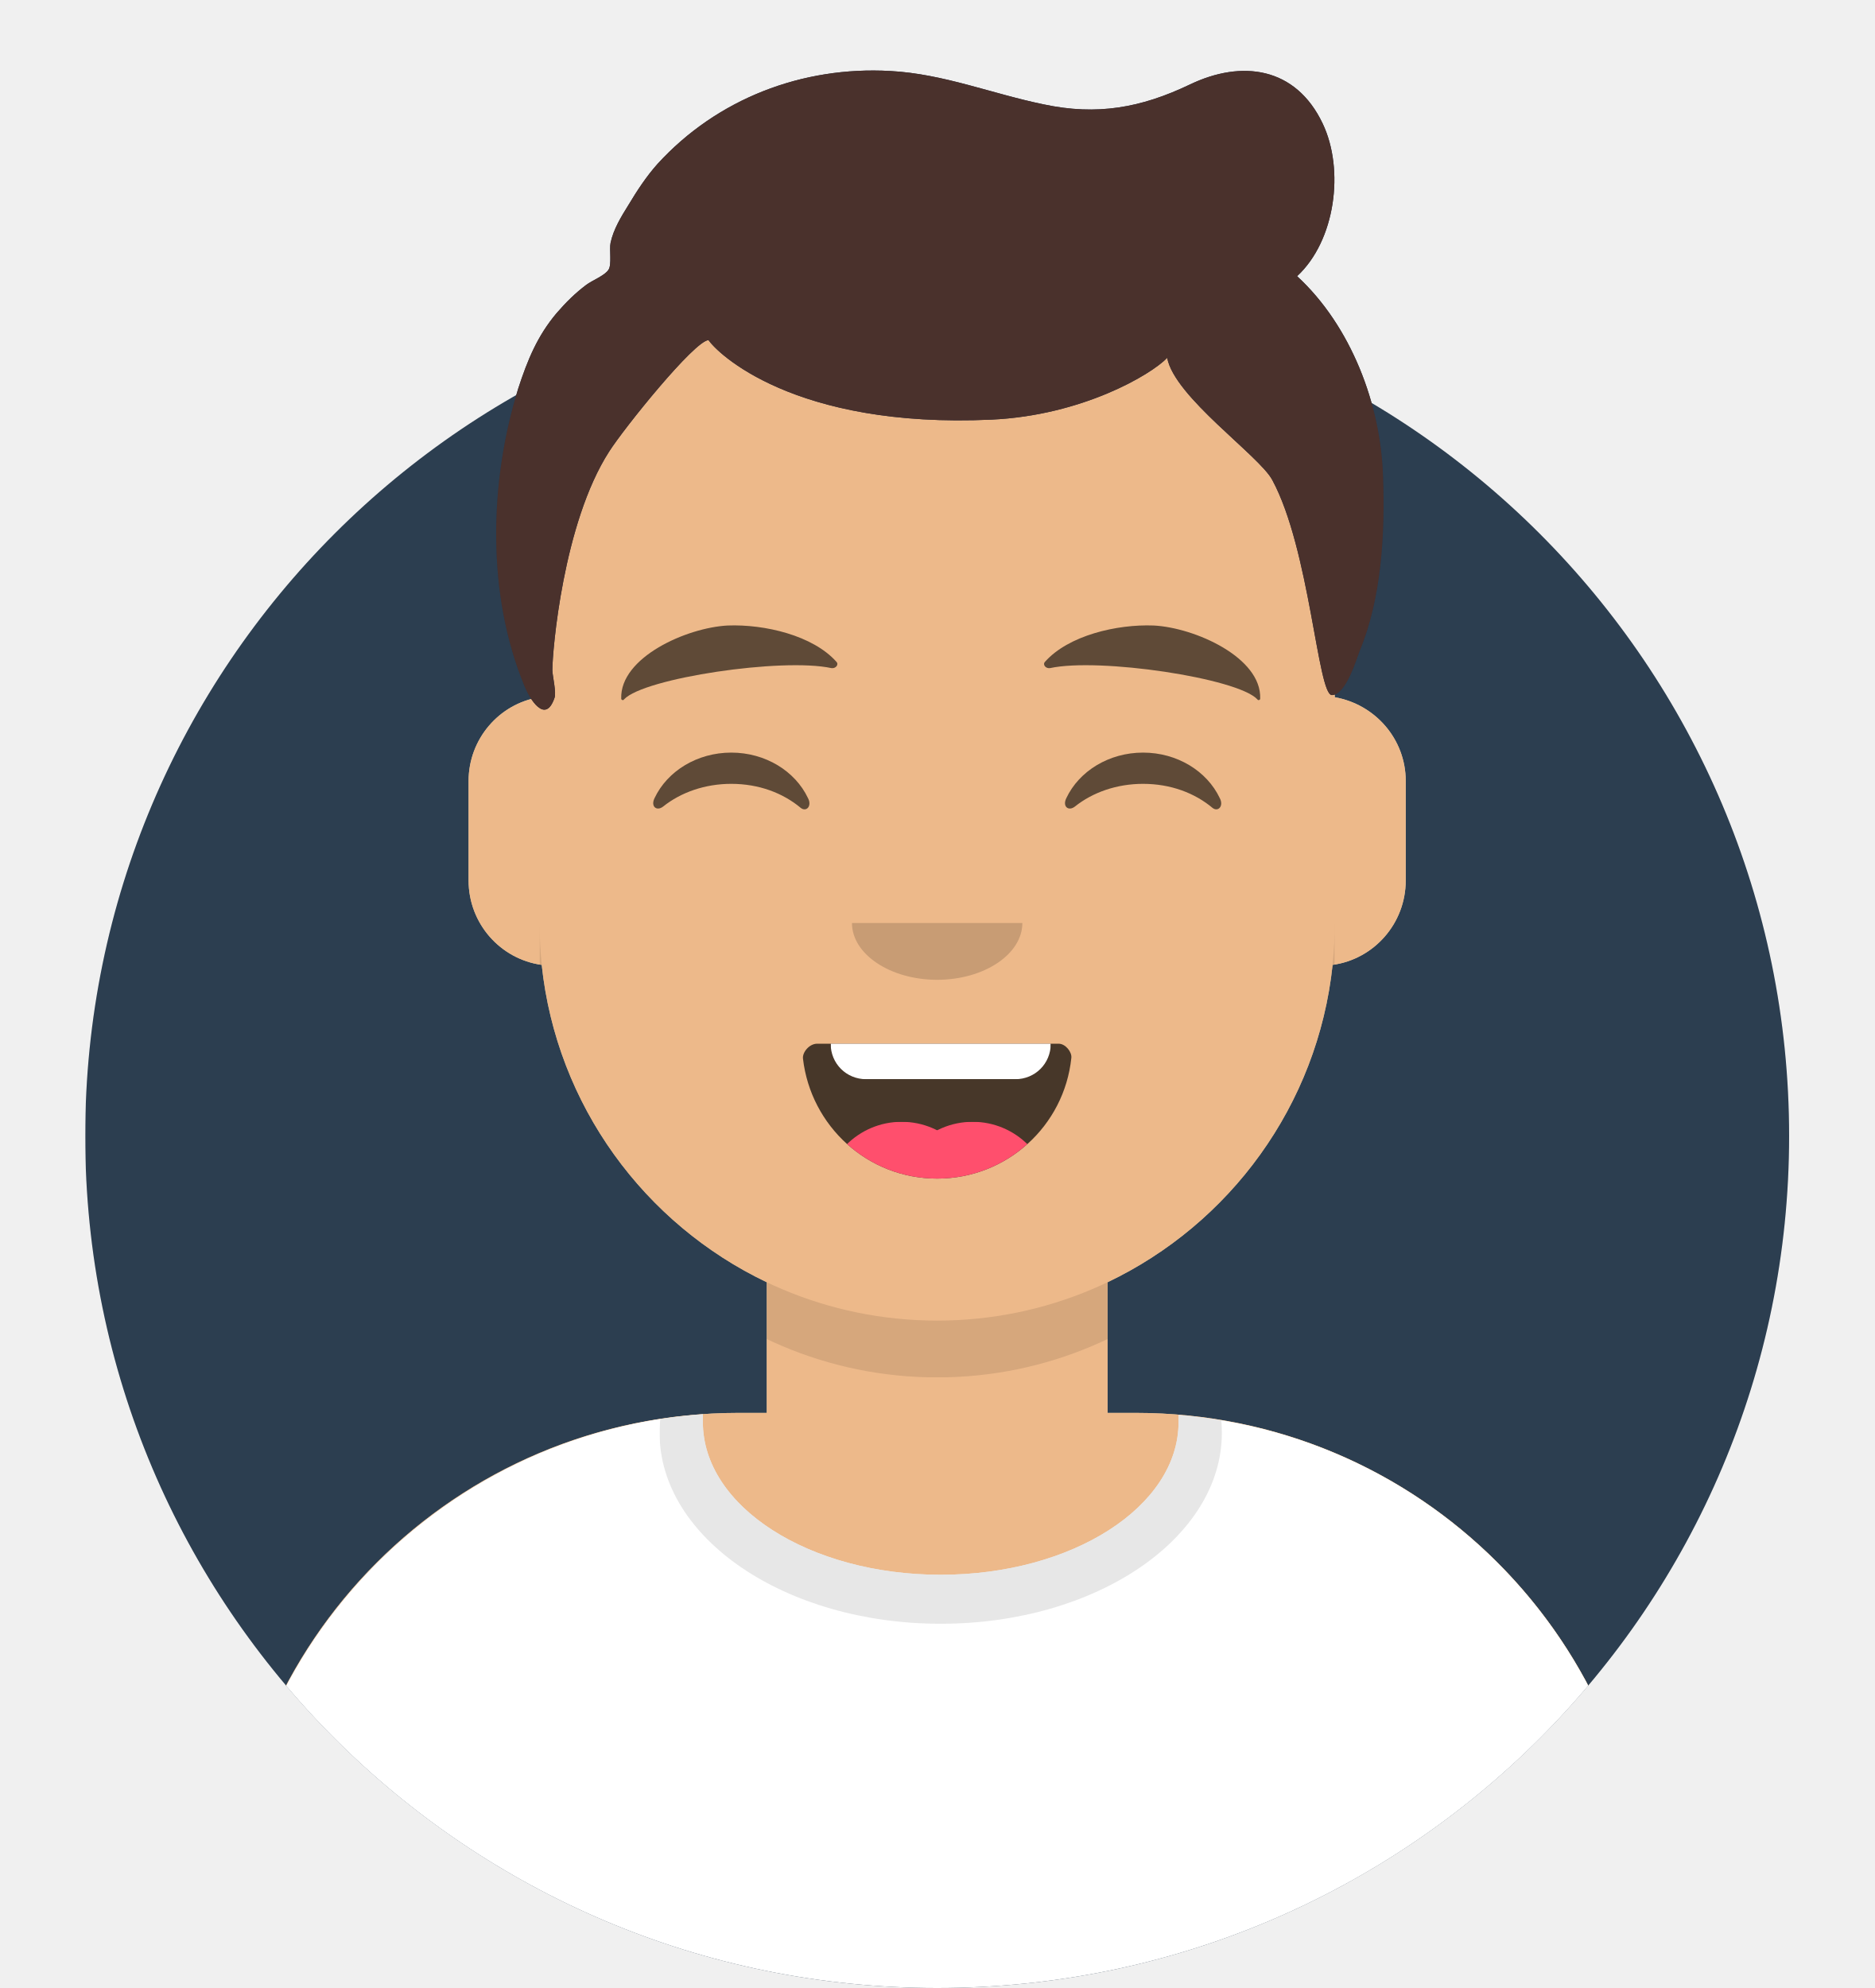
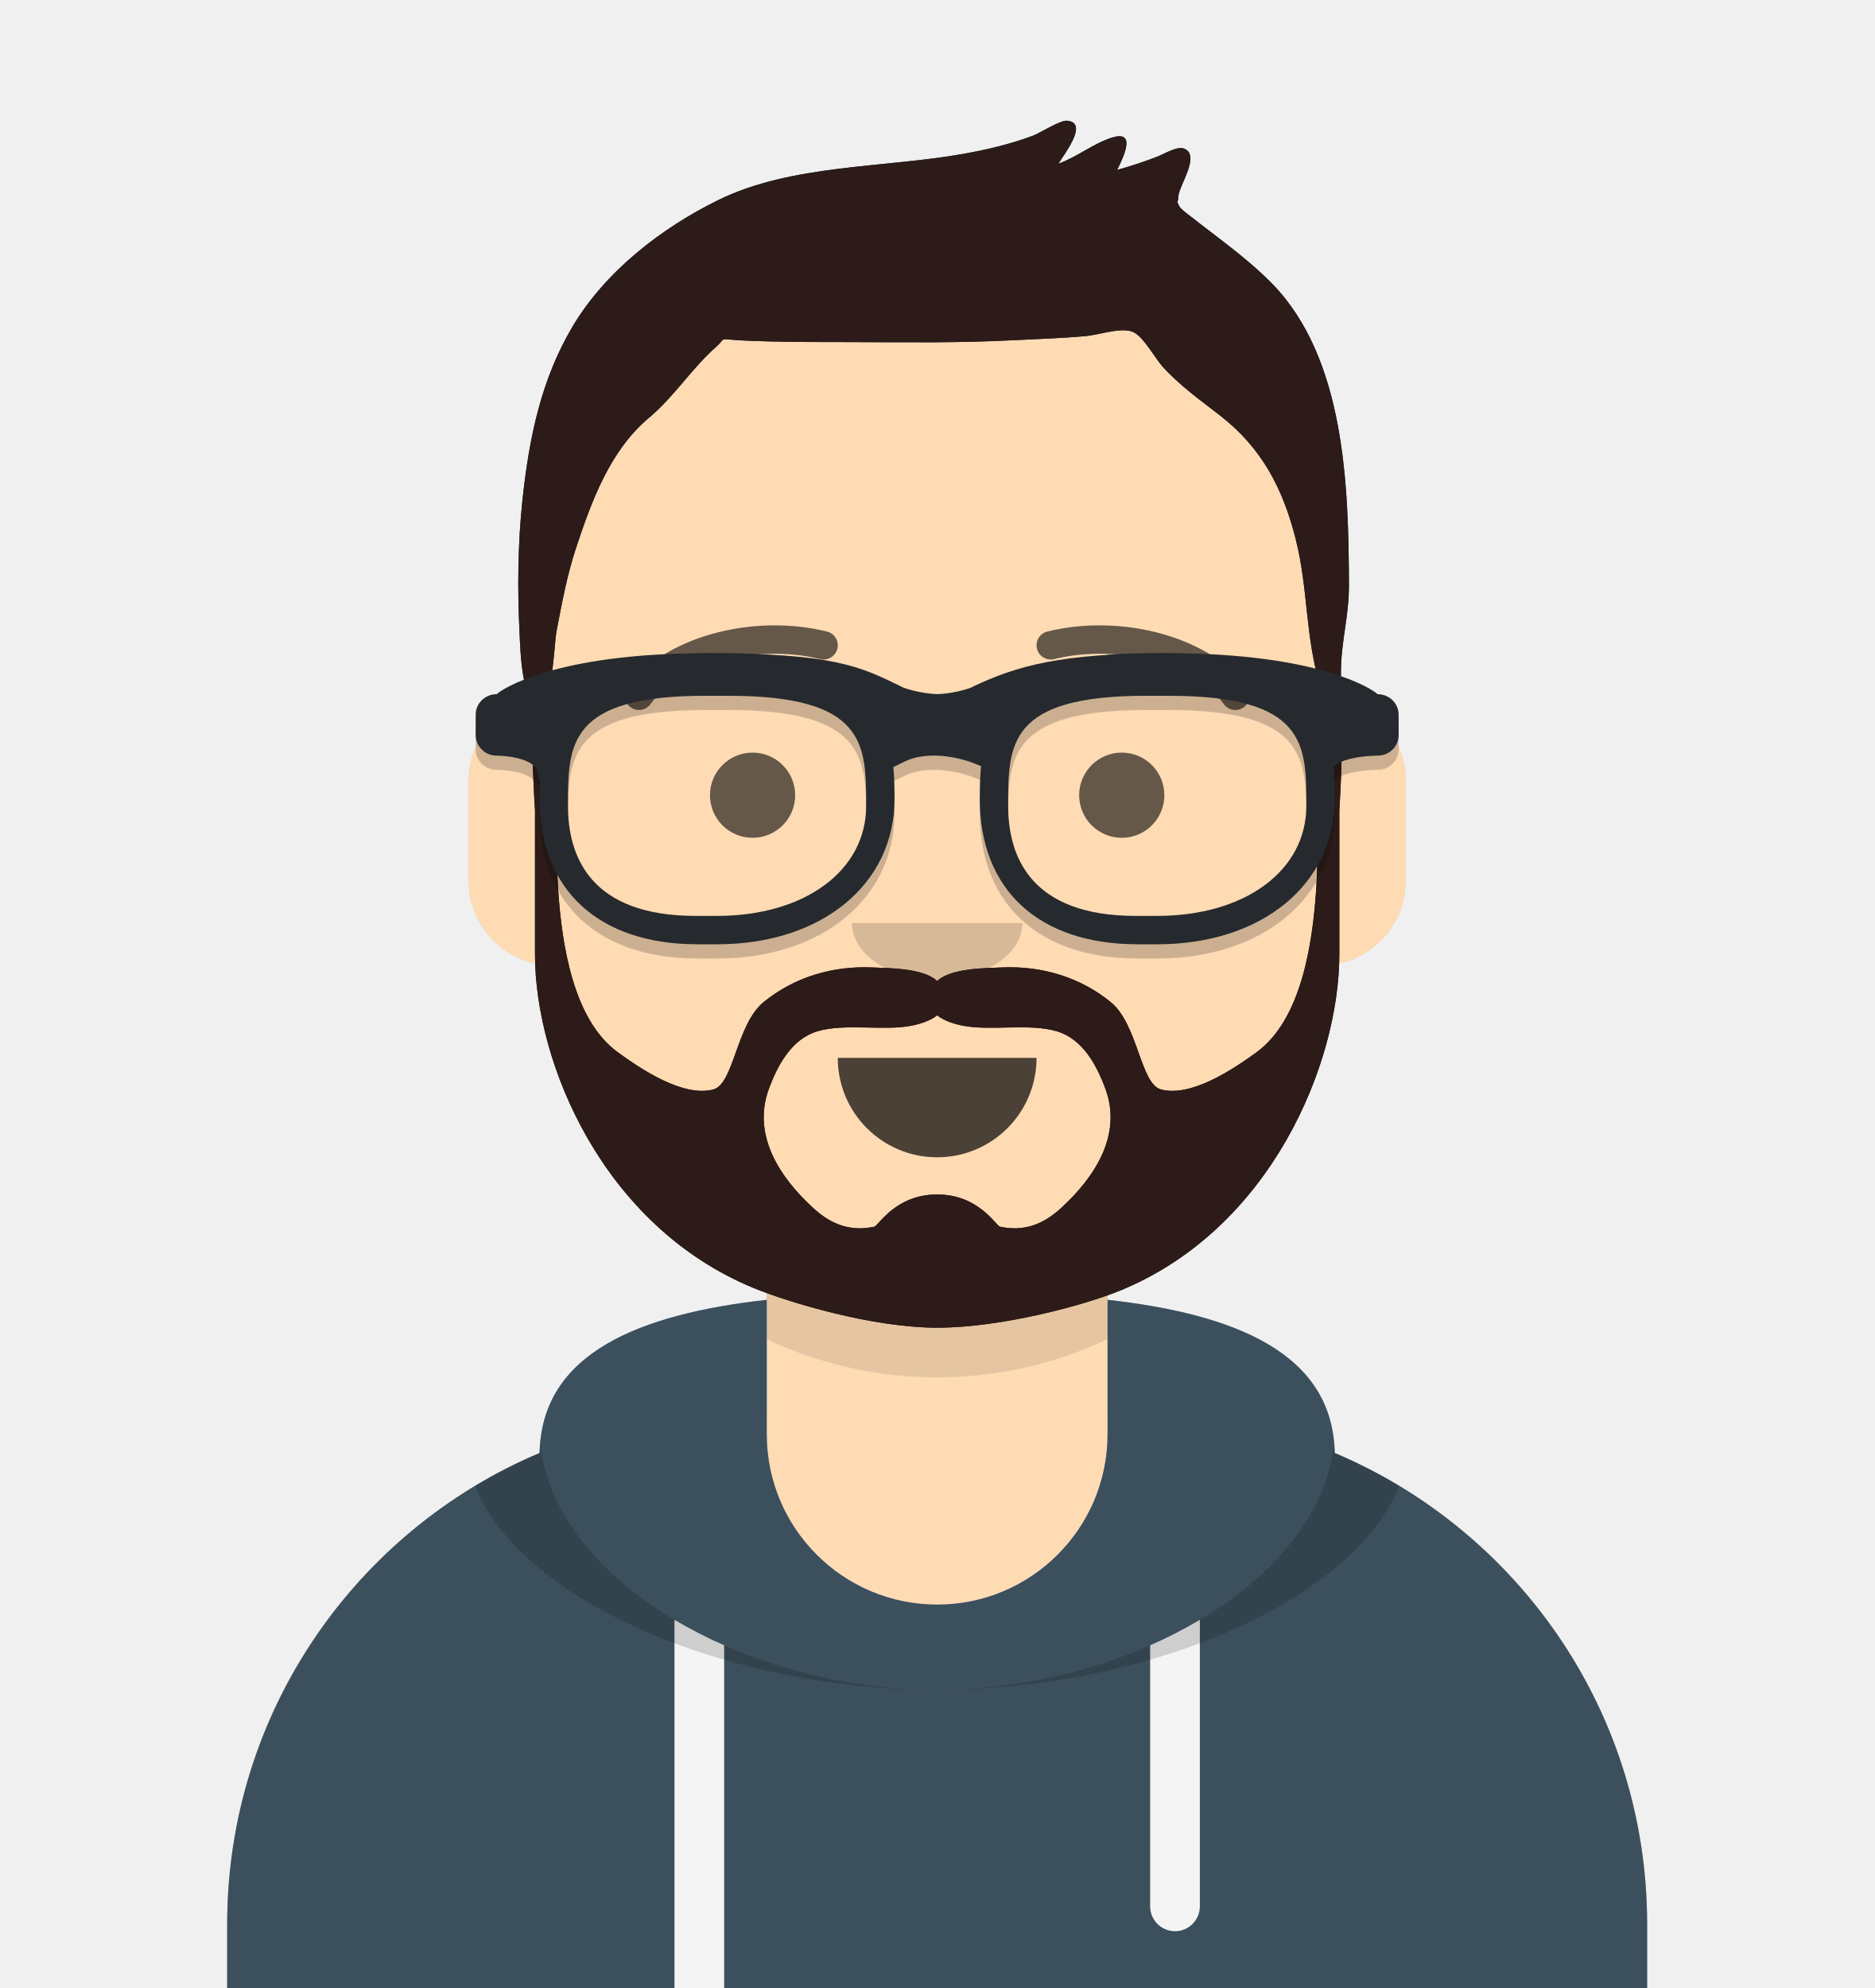
- <svg xmlns="http://www.w3.org/2000/svg" version="1.1" id="Layer_1" x="0px" y="0px" viewBox="0 0 264 280" style="enable-background:new 0 0 264 280;" xml:space="preserve">
-   <style type="text/css">
- 	.st0{fill-rule:evenodd;clip-rule:evenodd;fill:#E6E6E6;}
- 	.st1{filter:url(#Adobe_OpacityMaskFilter);}
- 	.st2{fill-rule:evenodd;clip-rule:evenodd;fill:#FFFFFF;}
- 	.st3{mask:url(#mask-2_1_);}
- 	.st4{fill-rule:evenodd;clip-rule:evenodd;fill:#2C3E50;}
- 	.st5{filter:url(#Adobe_OpacityMaskFilter_1_);}
- 	.st6{mask:url(#mask-4_1_);}
- 	.st7{fill-rule:evenodd;clip-rule:evenodd;fill:#D0C6AC;}
- 	.st8{filter:url(#Adobe_OpacityMaskFilter_2_);}
- 	.st9{mask:url(#mask-6_1_);}
- 	.st10{fill-rule:evenodd;clip-rule:evenodd;fill:#EDB98A;}
- 	.st11{filter:url(#Adobe_OpacityMaskFilter_3_);}
- 	.st12{mask:url(#mask-6_2_);fill-rule:evenodd;clip-rule:evenodd;fill-opacity:0.1;}
- 	.st13{filter:url(#Adobe_OpacityMaskFilter_4_);}
- 	.st14{mask:url(#react-mask-952_1_);}
- 	.st15{filter:url(#Adobe_OpacityMaskFilter_5_);}
- 	.st16{opacity:0.6;mask:url(#react-mask-952_2_);}
- 	.st17{fill-rule:evenodd;clip-rule:evenodd;fill-opacity:0.16;}
- 	.st18{fill-rule:evenodd;clip-rule:evenodd;fill-opacity:0.7;}
- 	.st19{filter:url(#Adobe_OpacityMaskFilter_6_);}
- 	.st20{mask:url(#react-mask-934_1_);fill-rule:evenodd;clip-rule:evenodd;fill:#FFFFFF;}
- 	.st21{filter:url(#Adobe_OpacityMaskFilter_7_);}
- 	.st22{mask:url(#react-mask-934_2_);}
- 	.st23{fill-rule:evenodd;clip-rule:evenodd;fill:#FF4F6D;}
- 	.st24{fill-rule:evenodd;clip-rule:evenodd;fill-opacity:0.6;}
- 	.st25{filter:url(#Adobe_OpacityMaskFilter_8_);}
- 	.st26{mask:url(#react-mask-925_1_);}
- 	.st27{fill-rule:evenodd;clip-rule:evenodd;fill:#28354B;}
- 	.st28{filter:url(#Adobe_OpacityMaskFilter_9_);}
- 	.st29{mask:url(#react-mask-924_1_);}
- 	.st30{fill-rule:evenodd;clip-rule:evenodd;fill:#4A312C;}
- </style>
-   <g>
-     <g transform="translate(-825, -1100)">
+ <svg xmlns="http://www.w3.org/2000/svg" xmlns:xlink="http://www.w3.org/1999/xlink" width="264px" height="280px" viewBox="0 0 264 280" version="1.1">
+   <defs>
+     <circle id="path-1" cx="120" cy="120" r="120" />
+     <path d="M12,160 C12,226.274 65.726,280 132,280 C198.274,280 252,226.274 252,160 L264,160 L264,-1.42108547e-14 L-3.19744231e-14,-1.42108547e-14 L-3.19744231e-14,160 L12,160 Z" id="path-3" />
+     <path d="M124,144.611 L124,163 L128,163 L128,163 C167.765,163 200,195.235 200,235 L200,244 L0,244 L0,235 C-4.86974701e-15,195.235 32.235,163 72,163 L72,163 L76,163 L76,144.611 C58.763,136.422 46.372,119.687 44.305,99.881 C38.48,99.058 34,94.052 34,88 L34,74 C34,68.054 38.325,63.118 44,62.166 L44,56 L44,56 C44,25.072 69.072,5.68137151e-15 100,0 L100,0 L100,0 C130.928,-5.68137151e-15 156,25.072 156,56 L156,62.166 C161.675,63.118 166,68.054 166,74 L166,88 C166,94.052 161.52,99.058 155.695,99.881 C153.628,119.687 141.237,136.422 124,144.611 Z" id="path-5" />
+   </defs>
+   <g id="Avataaar" stroke="none" stroke-width="1" fill="none" fill-rule="evenodd">
+     <g transform="translate(-825, -1100)" id="Avataaar/Circle">
      <g transform="translate(825, 1100)">
-         <g id="Circle" transform="translate(12, 40)">
-           <g id="Circle-Background">
-             <circle class="st0" cx="120" cy="120" r="120" />
-           </g>
-           <defs>
-             <filter id="Adobe_OpacityMaskFilter" filterUnits="userSpaceOnUse" x="0" y="0" width="240" height="240">
-               <feColorMatrix type="matrix" values="1 0 0 0 0  0 1 0 0 0  0 0 1 0 0  0 0 0 1 0" />
-             </filter>
-           </defs>
-           <mask maskUnits="userSpaceOnUse" x="0" y="0" width="240" height="240" id="mask-2_1_">
-             <g class="st1">
-               <circle id="path-1_1_" class="st2" cx="120" cy="120" r="120" />
-             </g>
-           </mask>
-           <g class="st3">
-             <rect class="st4" width="240" height="240" />
-           </g>
-         </g>
-         <g id="Mask">
- 			</g>
-         <defs>
-           <filter id="Adobe_OpacityMaskFilter_1_" filterUnits="userSpaceOnUse" x="-1" y="0" width="265" height="280">
-             <feColorMatrix type="matrix" values="1 0 0 0 0  0 1 0 0 0  0 0 1 0 0  0 0 0 1 0" />
-           </filter>
-         </defs>
-         <mask maskUnits="userSpaceOnUse" x="-1" y="0" width="265" height="280" id="mask-4_1_">
-           <g class="st5">
-             <path id="path-3_1_" class="st2" d="M12,160c0,66.3,53.7,120,120,120s120-53.7,120-120h12V0H0v160H12z" />
-           </g>
-         </mask>
-         <g id="Avataaar" class="st6">
+         <g id="Mask" />
+         <g id="Avataaar" stroke-width="1" fill-rule="evenodd" mask="url(#mask-4)">
          <g id="Body" transform="translate(32, 36)">
-             <g>
-               <path class="st7" d="M124,144.6V163h4l0,0c39.8,0,72,32.2,72,72v9H0v-9c0-39.8,32.2-72,72-72l0,0h4v-18.4        c-17.2-8.2-29.6-24.9-31.7-44.7C38.5,99.1,34,94.1,34,88V74c0-5.9,4.3-10.9,10-11.8V56l0,0c0-30.9,25.1-56,56-56l0,0l0,0        c30.9,0,56,25.1,56,56v6.2c5.7,1,10,5.9,10,11.8v14c0,6.1-4.5,11.1-10.3,11.9C153.6,119.7,141.2,136.4,124,144.6z" />
-             </g>
-             <defs>
-               <filter id="Adobe_OpacityMaskFilter_2_" filterUnits="userSpaceOnUse" x="-32" y="0" width="264" height="244">
-                 <feColorMatrix type="matrix" values="1 0 0 0 0  0 1 0 0 0  0 0 1 0 0  0 0 0 1 0" />
-               </filter>
-             </defs>
-             <mask maskUnits="userSpaceOnUse" x="-32" y="0" width="264" height="244" id="mask-6_1_">
-               <g class="st8">
-                 <path id="path-5_1_" class="st2" d="M124,144.6V163h4l0,0c39.8,0,72,32.2,72,72v9H0v-9c0-39.8,32.2-72,72-72l0,0h4v-18.4         c-17.2-8.2-29.6-24.9-31.7-44.7C38.5,99.1,34,94.1,34,88V74c0-5.9,4.3-10.9,10-11.8V56l0,0c0-30.9,25.1-56,56-56l0,0l0,0         c30.9,0,56,25.1,56,56v6.2c5.7,1,10,5.9,10,11.8v14c0,6.1-4.5,11.1-10.3,11.9C153.6,119.7,141.2,136.4,124,144.6z" />
-               </g>
+             <mask id="mask-6" fill="white">
+               <use xlink:href="#path-5" />
            </mask>
-             <g class="st9">
-               <g id="Color" transform="translate(-32, 0)">
-                 <rect class="st10" width="264" height="244" />
+             <use fill="#D0C6AC" xlink:href="#path-5" />
+             <g id="Skin/👶🏽-03-Brown" mask="url(#mask-6)" fill="#FFDBB4">
+               <g transform="translate(-32, 0)" id="Color">
+                 <rect x="0" y="0" width="264" height="244" />
              </g>
            </g>
+             <path d="M156,79 L156,102 C156,132.928 130.928,158 100,158 C69.072,158 44,132.928 44,102 L44,79 L44,94 C44,124.928 69.072,150 100,150 C130.928,150 156,124.928 156,94 L156,79 Z" id="Neck-Shadow" fill-opacity="0.1" fill="#000000" mask="url(#mask-6)" />
+           </g>
+           <g id="Clothing/Hoodie" transform="translate(0, 170)">
            <defs>
-               <filter id="Adobe_OpacityMaskFilter_3_" filterUnits="userSpaceOnUse" x="44" y="79" width="112" height="79">
-                 <feColorMatrix type="matrix" values="1 0 0 0 0  0 1 0 0 0  0 0 1 0 0  0 0 0 1 0" />
-               </filter>
+               <path d="M108,13.071 C90.081,15.076 76.28,20.552 76.004,34.645 C50.146,45.568 32,71.165 32,100.999 L32,100.999 L32,110 L232,110 L232,100.999 C232,71.165 213.854,45.568 187.996,34.645 C187.72,20.552 173.919,15.076 156,13.071 L156,32 L156,32 C156,45.255 145.255,56 132,56 L132,56 C118.745,56 108,45.255 108,32 L108,13.071 Z" id="react-path-1" />
            </defs>
-             <mask maskUnits="userSpaceOnUse" x="44" y="79" width="112" height="79" id="mask-6_2_">
-               <g class="st11">
-                 <path id="path-5_2_" class="st2" d="M124,144.6V163h4l0,0c39.8,0,72,32.2,72,72v9H0v-9c0-39.8,32.2-72,72-72l0,0h4v-18.4         c-17.2-8.2-29.6-24.9-31.7-44.7C38.5,99.1,34,94.1,34,88V74c0-5.9,4.3-10.9,10-11.8V56l0,0c0-30.9,25.1-56,56-56l0,0l0,0         c30.9,0,56,25.1,56,56v6.2c5.7,1,10,5.9,10,11.8v14c0,6.1-4.5,11.1-10.3,11.9C153.6,119.7,141.2,136.4,124,144.6z" />
-               </g>
+             <mask id="react-mask-2" fill="white">
+               <use xlink:href="#react-path-1" />
            </mask>
-             <path id="Neck-Shadow" class="st12" d="M156,79v23c0,30.9-25.1,56-56,56s-56-25.1-56-56V79v15c0,30.9,25.1,56,56,56       s56-25.1,56-56V79z" />
+             <use id="Hoodie" fill="#B7C1DB" fill-rule="evenodd" xlink:href="#react-path-1" />
+             <g id="Color/Palette/Gray-01" mask="url(#react-mask-2)" fill-rule="evenodd" fill="#3C4F5C">
+               <rect id="🖍Color" x="0" y="0" width="264" height="110" />
+             </g>
+             <path d="M102,61.739 L102,110 L95,110 L95,58.15 C97.204,59.46 99.547,60.661 102,61.739 Z M169,58.15 L169,98.5 C169,100.433 167.433,102 165.5,102 C163.567,102 162,100.433 162,98.5 L162,61.739 C164.453,60.661 166.796,59.46 169,58.15 Z" id="Straps" fill="#F4F4F4" fill-rule="evenodd" mask="url(#react-mask-2)" />
+             <path d="M90.96,12.724 C75.909,15.571 65.5,21.243 65.5,32.308 C65.5,52.02 98.538,68 132,68 C165.462,68 198.5,52.02 198.5,32.308 C198.5,21.243 188.091,15.571 173.04,12.724 C182.125,16.074 188,21.706 188,31.077 C188,51.469 160.179,68 132,68 C103.821,68 76,51.469 76,31.077 C76,21.706 81.875,16.074 90.96,12.724 Z" id="Shadow" fill-opacity="0.16" fill="#000000" fill-rule="evenodd" mask="url(#react-mask-2)" />
          </g>
-           <g transform="translate(0, 170)">
-             <g id="Clothes">
-               <path class="st0" d="M166,29.3c37,3,66,34,66,71.8v8.9H32v-8.9C32,63,61.6,31.8,99,29.2c0,0.4,0,0.7,0,1.1        c0,11.9,15,21.5,33.5,21.5S166,42.2,166,30.3C166,30,166,29.6,166,29.3z" />
+           <g id="Face" transform="translate(76, 82)" fill="#000000">
+             <g id="Mouth/Default" transform="translate(2, 52)" fill-opacity="0.7">
+               <path d="M40,15 C40,22.732 46.268,29 54,29 L54,29 C61.732,29 68,22.732 68,15" id="Mouth" />
            </g>
-             <defs>
-               <filter id="Adobe_OpacityMaskFilter_4_" filterUnits="userSpaceOnUse" x="0" y="0" width="264" height="110">
-                 <feColorMatrix type="matrix" values="1 0 0 0 0  0 1 0 0 0  0 0 1 0 0  0 0 0 1 0" />
-               </filter>
-             </defs>
-             <mask maskUnits="userSpaceOnUse" x="0" y="0" width="264" height="110" id="react-mask-952_1_">
-               <g class="st13">
-                 <path id="react-path-951_1_" class="st2" d="M166,29.3c37,3,66,34,66,71.8v8.9H32v-8.9C32,63,61.6,31.8,99,29.2         c0,0.4,0,0.7,0,1.1c0,11.9,15,21.5,33.5,21.5S166,42.2,166,30.3C166,30,166,29.6,166,29.3z" />
-               </g>
-             </mask>
-             <g class="st14">
-               <rect class="st2" width="264" height="110" />
+             <g id="Nose/Default" transform="translate(28, 40)" fill-opacity="0.16">
+               <path d="M16,8 C16,12.418 21.373,16 28,16 L28,16 C34.627,16 40,12.418 40,8" id="Nose" />
            </g>
-             <defs>
-               <filter id="Adobe_OpacityMaskFilter_5_" filterUnits="userSpaceOnUse" x="92.9" y="4.9" width="79.3" height="53.8">
-                 <feColorMatrix type="matrix" values="1 0 0 0 0  0 1 0 0 0  0 0 1 0 0  0 0 0 1 0" />
-               </filter>
-             </defs>
-             <mask maskUnits="userSpaceOnUse" x="92.9" y="4.9" width="79.3" height="53.8" id="react-mask-952_2_">
-               <g class="st15">
-                 <path id="react-path-951_2_" class="st2" d="M166,29.3c37,3,66,34,66,71.8v8.9H32v-8.9C32,63,61.6,31.8,99,29.2         c0,0.4,0,0.7,0,1.1c0,11.9,15,21.5,33.5,21.5S166,42.2,166,30.3C166,30,166,29.6,166,29.3z" />
-               </g>
-             </mask>
-             <g id="Shadowy" class="st16">
-               <g transform="translate(92, 4)">
-                 <ellipse class="st17" cx="40.5" cy="27.8" rx="39.6" ry="26.9" />
+             <g id="Eyes/Default-😀" transform="translate(0, 8)" fill-opacity="0.6">
+               <circle id="Eye" cx="30" cy="22" r="6" />
+               <circle id="Eye" cx="82" cy="22" r="6" />
+             </g>
+             <g id="Eyebrow/Outline/Default" fill-opacity="0.6">
+               <g id="I-Browse" transform="translate(12, 6)">
+                 <path d="M3.63,11.159 C7.545,5.65 18.278,2.561 27.523,4.831 C28.596,5.095 29.679,4.439 29.942,3.366 C30.206,2.293 29.55,1.21 28.477,0.947 C17.74,-1.69 5.312,1.887 0.37,8.841 C-0.27,9.742 -0.059,10.99 0.841,11.63 C1.742,12.27 2.99,12.059 3.63,11.159 Z" id="Eyebrow" fill-rule="nonzero" />
+                 <path d="M61.63,11.159 C65.545,5.65 76.278,2.561 85.523,4.831 C86.596,5.095 87.679,4.439 87.942,3.366 C88.206,2.293 87.55,1.21 86.477,0.947 C75.74,-1.69 63.312,1.887 58.37,8.841 C57.73,9.742 57.941,10.99 58.841,11.63 C59.742,12.27 60.99,12.059 61.63,11.159 Z" id="Eyebrow" fill-rule="nonzero" transform="translate(73.00015, 6.039198) scale(-1, 1) translate(-73.00015, -6.039198) " />
              </g>
            </g>
          </g>
-           <g id="Face" transform="translate(76, 82)">
-             <g transform="translate(2, 52)">
-               <g id="Mouth">
-                 <path class="st18" d="M35.1,15.1C36.2,24.6,44.2,32,54,32c9.8,0,17.9-7.4,18.9-17c0.1-0.8-0.8-2-1.8-2c-14.9,0-26.3,0-34,0         C36,13,35,14.2,35.1,15.1z" />
-               </g>
-               <defs>
-                 <filter id="Adobe_OpacityMaskFilter_6_" filterUnits="userSpaceOnUse" x="39" y="2" width="31" height="16">
-                   <feColorMatrix type="matrix" values="1 0 0 0 0  0 1 0 0 0  0 0 1 0 0  0 0 0 1 0" />
-                 </filter>
-               </defs>
-               <mask maskUnits="userSpaceOnUse" x="39" y="2" width="31" height="16" id="react-mask-934_1_">
-                 <g class="st19">
-                   <path id="react-path-933_1_" class="st2" d="M35.1,15.1C36.2,24.6,44.2,32,54,32c9.8,0,17.9-7.4,18.9-17          c0.1-0.8-0.8-2-1.8-2c-14.9,0-26.3,0-34,0C36,13,35,14.2,35.1,15.1z" />
-                 </g>
-               </mask>
-               <path id="Teeth" class="st20" d="M44,2h21c2.8,0,5,2.2,5,5v6c0,2.8-2.2,5-5,5H44c-2.8,0-5-2.2-5-5V7C39,4.2,41.2,2,44,2z" />
-               <defs>
-                 <filter id="Adobe_OpacityMaskFilter_7_" filterUnits="userSpaceOnUse" x="38" y="24" width="32" height="22">
-                   <feColorMatrix type="matrix" values="1 0 0 0 0  0 1 0 0 0  0 0 1 0 0  0 0 0 1 0" />
-                 </filter>
-               </defs>
-               <mask maskUnits="userSpaceOnUse" x="38" y="24" width="32" height="22" id="react-mask-934_2_">
-                 <g class="st21">
-                   <path id="react-path-933_2_" class="st2" d="M35.1,15.1C36.2,24.6,44.2,32,54,32c9.8,0,17.9-7.4,18.9-17          c0.1-0.8-0.8-2-1.8-2c-14.9,0-26.3,0-34,0C36,13,35,14.2,35.1,15.1z" />
-                 </g>
-               </mask>
-               <g id="Tongue" class="st22">
-                 <g transform="translate(38, 24)">
-                   <circle class="st23" cx="11" cy="11" r="11" />
-                   <circle class="st23" cx="21" cy="11" r="11" />
-                 </g>
-               </g>
-             </g>
-             <g transform="translate(28, 40)">
-               <path id="Nose" class="st17" d="M16,8c0,4.4,5.4,8,12,8l0,0c6.6,0,12-3.6,12-8" />
-             </g>
-             <g transform="translate(0, 8)">
-               <path id="Squint" class="st24" d="M16.2,22.4C18,18.6,22.2,16,27,16c4.8,0,9,2.6,10.8,6.4c0.6,1.1-0.2,2-1,1.4        c-2.5-2.1-5.9-3.4-9.8-3.4c-3.7,0-7.1,1.2-9.6,3.2C16.5,24.3,15.6,23.6,16.2,22.4z" />
-               <path class="st24" d="M74.2,22.4C76,18.6,80.2,16,85,16c4.8,0,9,2.6,10.8,6.4c0.6,1.1-0.2,2-1,1.4c-2.5-2.1-5.9-3.4-9.8-3.4        c-3.7,0-7.1,1.2-9.6,3.2C74.5,24.3,73.6,23.6,74.2,22.4z" />
-             </g>
-             <g>
-               <path id="Eyebrow" class="st24" d="M26.5,6.1c-5.8,0.3-15.2,4.5-15,10.3c0,0.2,0.3,0.3,0.4,0.1c2.8-3,22.3-5.9,29.2-4.4        c0.6,0.1,1.1-0.5,0.7-0.9C38.5,7.5,31.7,5.9,26.5,6.1" />
-               <path class="st24" d="M86.5,6.1c5.8,0.3,15.2,4.5,15,10.3c0,0.2-0.3,0.3-0.4,0.1c-2.8-3-22.3-5.9-29.2-4.4        c-0.6,0.1-1.1-0.5-0.7-0.9C74.5,7.5,81.3,5.9,86.5,6.1" />
-             </g>
-           </g>
-           <g id="Top">
+           <g id="Top" stroke-width="1" fill-rule="evenodd">
            <defs>
-               <filter id="Adobe_OpacityMaskFilter_8_" filterUnits="userSpaceOnUse" x="-1" y="0" width="264" height="280">
-                 <feColorMatrix type="matrix" values="1 0 0 0 0  0 1 0 0 0  0 0 1 0 0  0 0 0 1 0" />
+               <rect id="react-path-7" x="0" y="0" width="264" height="280" />
+               <path d="M180.15,39.92 C177.39,37.1 174.186,34.707 171.069,32.307 C170.382,31.777 169.683,31.261 169.011,30.712 C168.858,30.587 167.292,29.466 167.105,29.053 C166.654,28.06 166.915,28.833 166.977,27.649 C167.056,26.151 170.111,21.919 167.831,20.949 C166.828,20.522 165.04,21.658 164.078,22.033 C162.196,22.767 160.292,23.393 158.347,23.933 C159.279,22.076 161.055,18.359 157.716,19.354 C155.114,20.129 152.69,22.122 150.076,23.059 C150.941,21.642 154.4,17.248 151.274,17.002 C150.302,16.926 147.471,18.75 146.424,19.14 C143.287,20.305 140.083,21.059 136.79,21.653 C125.592,23.671 112.497,23.095 102.137,28.193 C94.149,32.124 86.263,38.222 81.648,45.988 C77.201,53.473 75.538,61.664 74.607,70.241 C73.924,76.536 73.868,83.043 74.188,89.36 C74.292,91.43 74.525,100.971 77.532,98.081 C79.03,96.642 79.019,90.828 79.396,88.86 C80.147,84.945 80.87,81.013 82.122,77.223 C84.328,70.544 86.931,63.43 92.427,58.83 C95.954,55.878 98.431,51.889 101.806,48.911 C103.322,47.574 102.165,47.713 104.603,47.889 C106.241,48.006 107.885,48.051 109.526,48.094 C113.322,48.193 117.124,48.168 120.921,48.181 C128.568,48.209 136.179,48.317 143.819,47.916 C147.214,47.739 150.618,47.642 154.004,47.328 C155.895,47.153 159.251,45.941 160.808,46.867 C162.233,47.714 163.713,50.482 164.736,51.615 C167.154,54.294 170.036,56.339 172.862,58.535 C178.757,63.115 181.732,68.867 183.523,76.023 C185.306,83.153 184.806,89.768 187.013,96.785 C187.402,98.018 188.429,100.145 189.695,98.239 C189.93,97.885 189.87,95.939 189.87,94.819 C189.87,90.3 191.014,86.908 191,82.359 C190.944,68.527 190.496,50.491 180.15,39.92 Z" id="react-path-6" />
+               <filter x="-0.8%" y="-2.0%" width="101.5%" height="108.0%" filterUnits="objectBoundingBox" id="react-filter-3">
+                 <feOffset dx="0" dy="2" in="SourceAlpha" result="shadowOffsetOuter1" />
+                 <feColorMatrix values="0 0 0 0 0   0 0 0 0 0   0 0 0 0 0  0 0 0 0.16 0" type="matrix" in="shadowOffsetOuter1" result="shadowMatrixOuter1" />
+                 <feMerge>
+                   <feMergeNode in="shadowMatrixOuter1" />
+                   <feMergeNode in="SourceGraphic" />
+                 </feMerge>
              </filter>
            </defs>
-             <mask maskUnits="userSpaceOnUse" x="-1" y="0" width="264" height="280" id="react-mask-925_1_">
-               <g class="st25">
-                 <rect id="react-path-927_1_" class="st2" width="264" height="280" />
-               </g>
+             <mask id="react-mask-5" fill="white">
+               <use xlink:href="#react-path-7" />
            </mask>
-             <g class="st26">
+             <g id="Mask" />
+             <g id="Top/Short-Hair/Short-Flat" mask="url(#react-mask-5)">
              <g transform="translate(-1, 0)">
-                 <g id="Short-Hair">
-                   <path class="st27" d="M183.7,38.9c5.4-5,6.7-15,3.6-21.5c-3.8-8-11.4-9-18.7-5.5c-6.9,3.3-13.1,4.4-20.6,2.8          c-7.3-1.5-14.1-4.3-21.6-4.7C114,9.3,102,13.9,93.6,23.1c-1.6,1.8-2.9,3.8-4.1,5.8c-1,1.6-2.1,3.4-2.5,5.3          c-0.2,0.9,0.2,3.1-0.3,3.8c-0.5,0.8-2.3,1.5-3.1,2.1c-1.6,1.2-2.9,2.5-4.2,4c-2.7,3.2-4.1,6.6-5.4,10.6          c-4.1,13.2-4.5,29,0.9,42c0.7,1.7,2.9,5.4,4.2,1.6c0.3-0.7-0.3-3.2-0.3-3.9c0-2.7,1.5-20.7,8-30.8c2.1-3.3,12-15.6,14-15.7          c1.1,1.7,11.9,12.5,39.9,11.2c12.7-0.6,22.4-6.3,24.7-8.7c1,5.5,13,13.8,14.8,17.2c5.3,9.8,6.4,30.3,8.4,30.3          s3.5-5.2,3.9-6.2c3.1-7.4,3.6-16.6,3.3-24.6C195.5,57,191.3,45.9,183.7,38.9z" />
+                 <g id="Facial-Hair/Beard-Light" transform="translate(49, 72)">
+                   <defs>
+                     <path d="M101.428,98.169 C98.915,100.463 96.237,101.494 92.853,100.773 C92.271,100.649 89.896,96.235 84,96.235 C78.103,96.235 75.729,100.649 75.147,100.773 C71.762,101.494 69.085,100.463 66.571,98.169 C61.846,93.856 57.917,87.908 60.278,81.419 C61.508,78.037 63.51,74.324 67.151,73.246 C71.038,72.096 76.497,73.244 80.415,72.458 C81.684,72.204 83.071,71.751 84,71 C84.929,71.751 86.316,72.204 87.585,72.458 C91.503,73.244 96.961,72.096 100.849,73.246 C104.49,74.324 106.491,78.037 107.722,81.419 C110.083,87.908 106.154,93.856 101.428,98.169 M140.081,26 C136.671,34.4 137.988,44.858 137.357,53.676 C136.844,60.843 135.337,71.586 128.973,76.215 C125.718,78.582 119.794,82.56 115.542,81.45 C112.615,80.686 112.302,72.29 108.455,69.147 C104.092,65.582 98.643,64.016 93.149,64.258 C90.779,64.362 85.984,64.337 84,66.16 C82.016,64.337 77.222,64.362 74.851,64.258 C69.357,64.016 63.908,65.582 59.545,69.147 C55.698,72.29 55.386,80.686 52.458,81.45 C48.206,82.56 42.282,78.582 39.027,76.215 C32.662,71.586 31.156,60.843 30.643,53.676 C30.012,44.858 31.329,34.4 27.919,26 C26.26,26 27.354,42.129 27.354,42.129 L27.354,62.485 C27.386,77.773 36.935,100.655 58.108,109.393 C63.286,111.53 75.015,115 84,115 C92.985,115 104.714,111.86 109.892,109.723 C131.065,100.986 140.614,77.773 140.646,62.485 L140.646,42.129 C140.646,42.129 141.74,26 140.081,26" id="react-path-9" />
+                   </defs>
+                   <mask id="react-mask-8" fill="white">
+                     <use xlink:href="#react-path-9" />
+                   </mask>
+                   <use id="Lite-Beard" fill="#331B0C" fill-rule="evenodd" xlink:href="#react-path-9" />
+                   <g id="Color/Hair/Brown" mask="url(#react-mask-8)" fill="#2C1B18">
+                     <g transform="translate(-32, 0)" id="Color">
+                       <rect x="0" y="0" width="264" height="244" />
+                     </g>
+                   </g>
                </g>
-                 <defs>
-                   <filter id="Adobe_OpacityMaskFilter_9_" filterUnits="userSpaceOnUse" x="0" y="0" width="264" height="280">
-                     <feColorMatrix type="matrix" values="1 0 0 0 0  0 1 0 0 0  0 0 1 0 0  0 0 0 1 0" />
-                   </filter>
-                 </defs>
-                 <mask maskUnits="userSpaceOnUse" x="0" y="0" width="264" height="280" id="react-mask-924_1_">
-                   <g class="st28">
-                     <path id="react-path-926_1_" class="st2" d="M183.7,38.9c5.4-5,6.7-15,3.6-21.5c-3.8-8-11.4-9-18.7-5.5           c-6.9,3.3-13.1,4.4-20.6,2.8c-7.3-1.5-14.1-4.3-21.6-4.7C114,9.3,102,13.9,93.6,23.1c-1.6,1.8-2.9,3.8-4.1,5.8           c-1,1.6-2.1,3.4-2.5,5.3c-0.2,0.9,0.2,3.1-0.3,3.8c-0.5,0.8-2.3,1.5-3.1,2.1c-1.6,1.2-2.9,2.5-4.2,4           c-2.7,3.2-4.1,6.6-5.4,10.6c-4.1,13.2-4.5,29,0.9,42c0.7,1.7,2.9,5.4,4.2,1.6c0.3-0.7-0.3-3.2-0.3-3.9           c0-2.7,1.5-20.7,8-30.8c2.1-3.3,12-15.6,14-15.7c1.1,1.7,11.9,12.5,39.9,11.2c12.7-0.6,22.4-6.3,24.7-8.7           c1,5.5,13,13.8,14.8,17.2c5.3,9.8,6.4,30.3,8.4,30.3s3.5-5.2,3.9-6.2c3.1-7.4,3.6-16.6,3.3-24.6           C195.5,57,191.3,45.9,183.7,38.9z" />
+                 <mask id="react-mask-4" fill="white">
+                   <use xlink:href="#react-path-6" />
+                 </mask>
+                 <use id="Short-Hair" stroke="none" fill="#1F3140" fill-rule="evenodd" xlink:href="#react-path-6" />
+                 <g id="Skin/👶🏽-03-Brown" mask="url(#react-mask-4)" fill="#2C1B18">
+                   <g transform="translate(0, 0) " id="Color">
+                     <rect x="0" y="0" width="264" height="280" />
                  </g>
-                 </mask>
-                 <g class="st29">
-                   <g transform="translate(0, 0) ">
-                     <rect class="st30" width="264" height="280" />
+                 </g>
+                 <g id="Top/_Resources/Prescription-02" fill="none" transform="translate(62, 85)" stroke-width="1">
+                   <defs>
+                     <filter x="-0.8%" y="-2.4%" width="101.5%" height="109.8%" filterUnits="objectBoundingBox" id="react-filter-10">
+                       <feOffset dx="0" dy="2" in="SourceAlpha" result="shadowOffsetOuter1" />
+                       <feColorMatrix values="0 0 0 0 0   0 0 0 0 0   0 0 0 0 0  0 0 0 0.2 0" type="matrix" in="shadowOffsetOuter1" result="shadowMatrixOuter1" />
+                       <feMerge>
+                         <feMergeNode in="shadowMatrixOuter1" />
+                         <feMergeNode in="SourceGraphic" />
+                       </feMerge>
+                     </filter>
+                   </defs>
+                   <g id="Wayfarers" filter="url(#react-filter-10)" transform="translate(6, 7)" fill="#252C2F">
+                     <path d="M34,41 L31.242,41 C17.315,41 9,33.336 9,20.5 C9,10.127 10.817,0 32.53,0 L35.47,0 C57.183,0 59,10.127 59,20.5 C59,32.569 48.721,41 34,41 Z M32.385,6 C13,6 13,12.841 13,21.502 C13,28.572 16.116,37 30.971,37 L34,37 C46.365,37 55,30.627 55,21.502 C55,12.841 55,6 35.615,6 L32.385,6 Z" id="Left" fill-rule="nonzero" />
+                     <path d="M96,41 L93.242,41 C79.315,41 71,33.336 71,20.5 C71,10.127 72.817,0 94.53,0 L97.47,0 C119.183,0 121,10.127 121,20.5 C121,32.569 110.721,41 96,41 Z M94.385,6 C75,6 75,12.841 75,21.502 C75,28.572 78.119,37 92.971,37 L96,37 C108.365,37 117,30.627 117,21.502 C117,12.841 117,6 97.615,6 L94.385,6 Z" id="Right" fill-rule="nonzero" />
+                     <path d="M2.955,5.772 C3.646,5.096 11.21,0 32.5,0 C50.351,0 54.13,1.853 59.85,4.652 L60.269,4.859 C60.667,4.999 62.7,5.69 65.079,5.766 C67.246,5.673 69.1,5.085 69.642,4.897 C76.17,1.722 82.561,0 97.5,0 C118.79,0 126.354,5.096 127.045,5.772 C128.679,5.772 130,7.062 130,8.657 L130,11.543 C130,13.139 128.679,14.429 127.045,14.429 C127.045,14.429 120.144,14.429 120.144,17.315 C120.144,20.2 118.182,13.139 118.182,11.543 L118.182,8.732 C114.579,7.353 108.128,4.786 97.5,4.786 C85.658,4.786 79.761,6.886 74.702,8.971 L74.759,9.108 L74.756,11.094 L72.539,16.444 L69.8,15.361 C69.556,15.264 69.028,15.09 68.296,14.91 C66.256,14.407 64.159,14.254 62.304,14.634 C61.624,14.774 60.992,14.984 60.413,15.267 L57.77,16.558 L55.127,11.396 L55.244,9.102 L55.325,8.907 C50.962,6.874 46.939,4.786 32.5,4.786 C21.872,4.786 15.422,7.352 11.818,8.731 L11.818,11.543 C11.818,13.139 8.864,20.2 8.864,17.315 C8.864,14.429 2.955,14.429 2.955,14.429 C1.324,14.429 0,13.139 0,11.543 L0,8.657 C0,7.062 1.324,5.772 2.955,5.772 Z" id="Stuff" fill-rule="nonzero" />
                  </g>
                </g>
              </g>
            </g>
          </g>
        </g>
      </g>
    </g>
  </g>
</svg>
